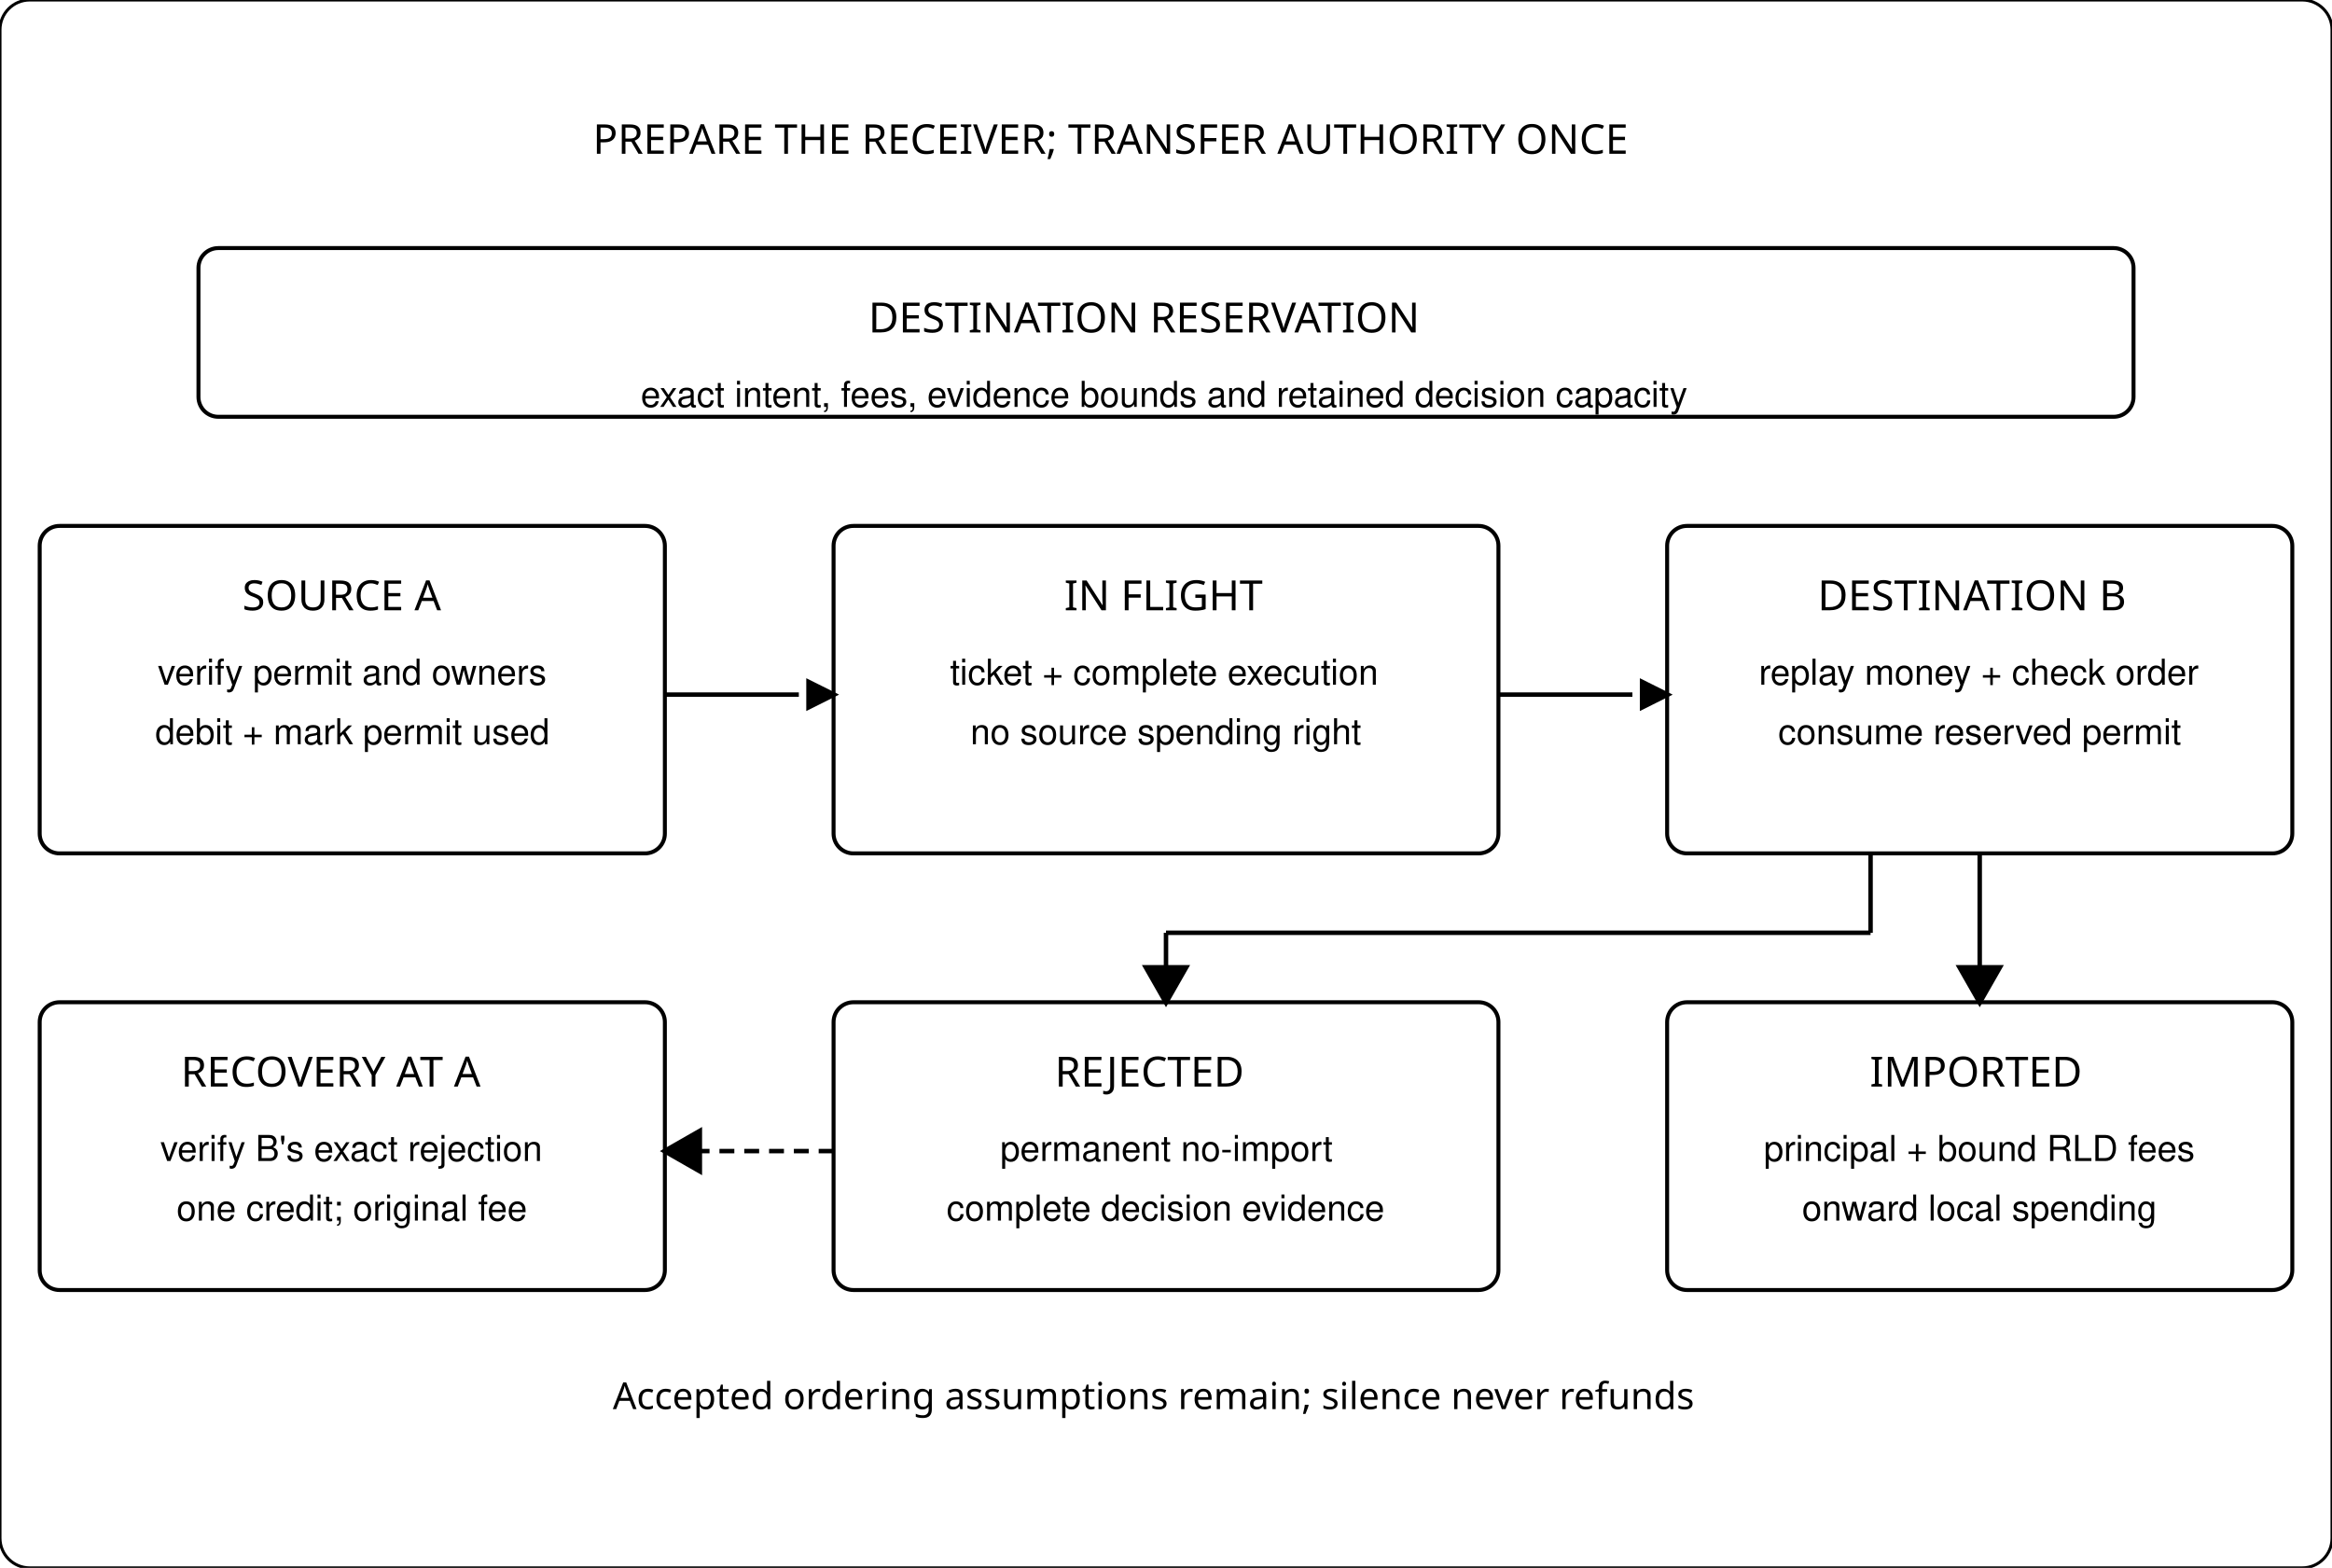
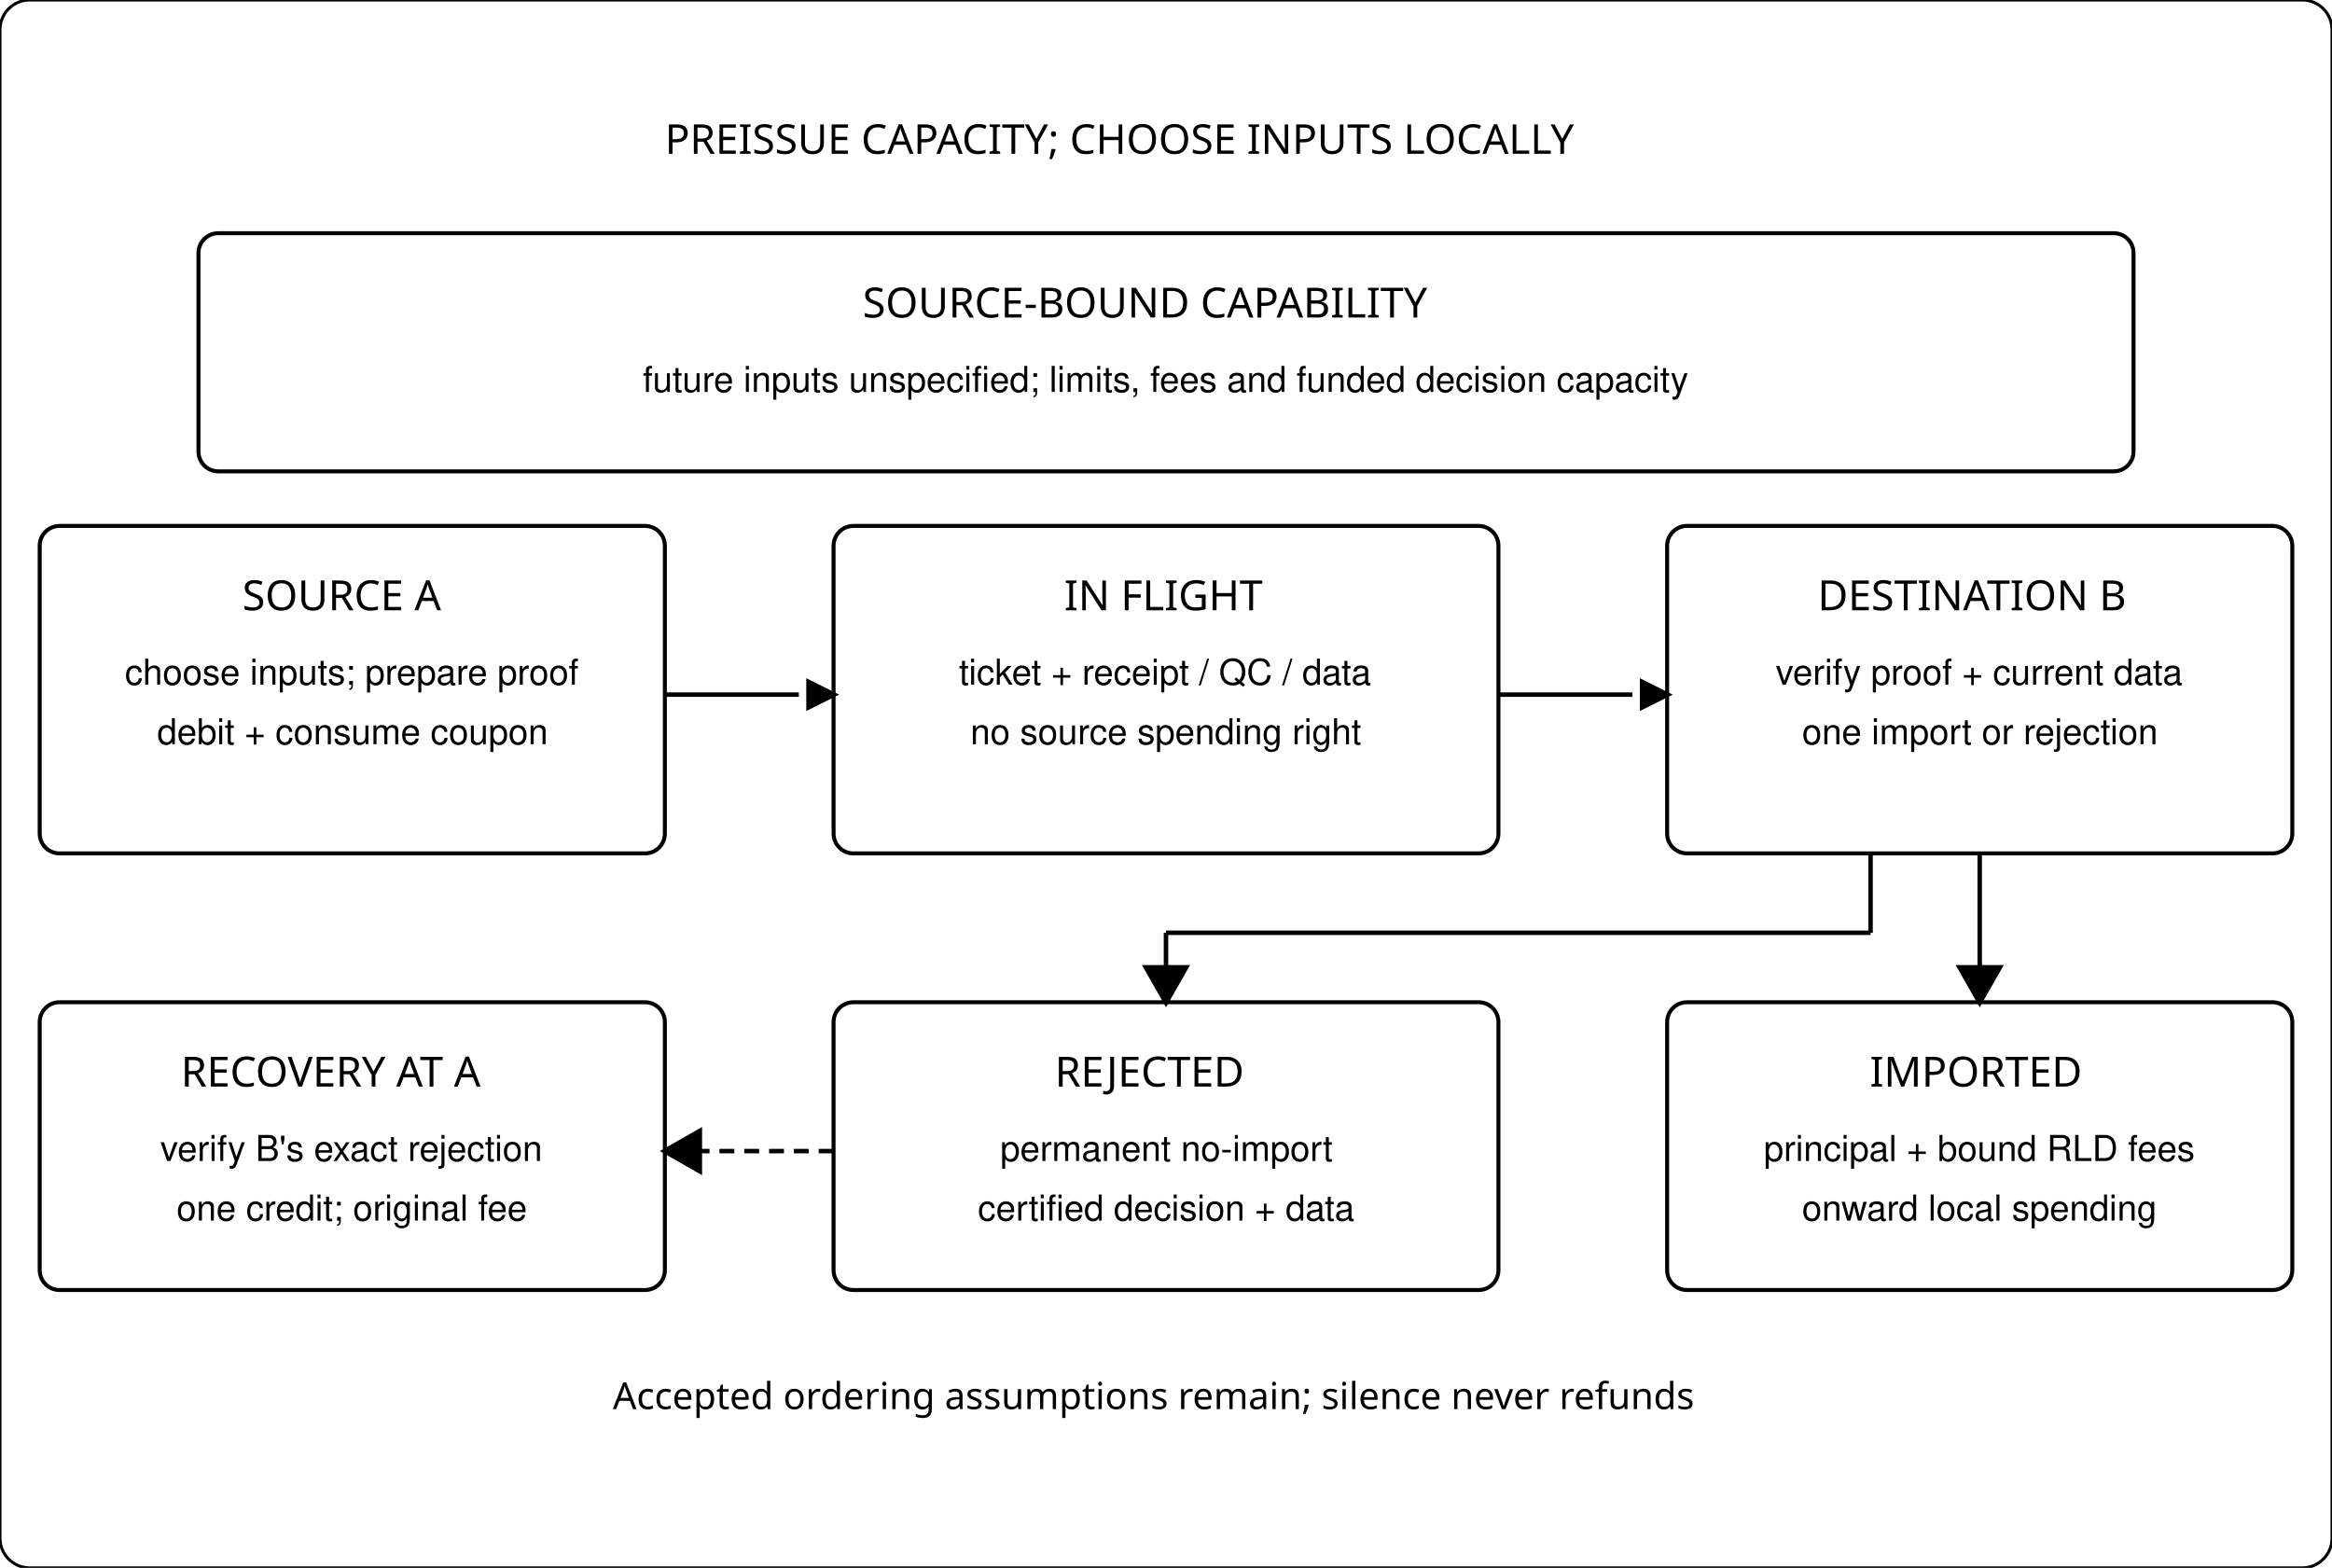
<svg xmlns="http://www.w3.org/2000/svg" width="470" height="316" preserveAspectRatio="xMinYMin meet" viewBox="0 0 470 316" version="1.0" fill-rule="evenodd">
  <clipPath id="clip">
    <rect x="0" y="0" width="470" height="316" />
  </clipPath>
  <g id="group" transform="scale(1,-1) translate(0,-316)" style="clip-path: url(#clip)">
    <g transform="">
      <rect x="0" y="0" width="470" height="316" rx="6" ry="6" style="stroke: rgb(0%,0%,0%); stroke-linecap: butt; stroke-width: 0.6; fill: rgb(100%,100%,100%); fill-rule: evenodd;" />
      <g transform=" matrix(1,0,0,1,0,14)">
-         <text x="119.485" y="271" style="font-family: Helvetica-Bold; font-size: 8.3px;fill: rgb(0%,0%,0%); stroke:none;" transform="translate(0,542) scale(1,-1)">PREPARE THE RECEIVER; TRANSFER AUTHORITY ONCE</text>
-         <rect x="40" y="218" width="390" height="34" rx="4" ry="4" style="stroke: rgb(0%,0%,0%); stroke-linecap: butt; stroke-width: 0.8; fill: rgb(100%,100%,100%); fill-rule: evenodd;" />
-         <text x="175.028" y="235" style="font-family: Helvetica-Bold; font-size: 8.4px;fill: rgb(0%,0%,0%); stroke:none;" transform="translate(0,470) scale(1,-1)">DESTINATION RESERVATION</text>
-         <text x="129.142" y="220" style="font-family: Helvetica; font-size: 7.2px;fill: rgb(0%,0%,0%); stroke:none;" transform="translate(0,440) scale(1,-1)">exact intent, fees, evidence bounds and retained decision capacity</text>
+         <text x="134.006" y="271" style="font-family: Helvetica-Bold; font-size: 8.3px;fill: rgb(0%,0%,0%); stroke:none;" transform="translate(0,542) scale(1,-1)">PREISSUE CAPACITY; CHOOSE INPUTS LOCALLY</text>
+         <rect x="40" y="207" width="390" height="48" rx="4" ry="4" style="stroke: rgb(0%,0%,0%); stroke-linecap: butt; stroke-width: 0.8; fill: rgb(100%,100%,100%); fill-rule: evenodd;" />
+         <text x="173.869" y="238" style="font-family: Helvetica-Bold; font-size: 8.4px;fill: rgb(0%,0%,0%); stroke:none;" transform="translate(0,476) scale(1,-1)">SOURCE-BOUND CAPABILITY</text>
+         <text x="129.549" y="223" style="font-family: Helvetica; font-size: 7.2px;fill: rgb(0%,0%,0%); stroke:none;" transform="translate(0,446) scale(1,-1)">future inputs unspecified; limits, fees and funded decision capacity</text>
        <rect x="8" y="130" width="126" height="66" rx="4" ry="4" style="stroke: rgb(0%,0%,0%); stroke-linecap: butt; stroke-width: 0.8; fill: rgb(100%,100%,100%); fill-rule: evenodd;" />
        <text x="48.832" y="179" style="font-family: Helvetica-Bold; font-size: 8.4px;fill: rgb(0%,0%,0%); stroke:none;" transform="translate(0,358) scale(1,-1)">SOURCE A</text>
-         <text x="31.789" y="164" style="font-family: Helvetica; font-size: 7.2px;fill: rgb(0%,0%,0%); stroke:none;" transform="translate(0,328) scale(1,-1)">verify permit and owners</text>
-         <text x="31.285" y="152" style="font-family: Helvetica; font-size: 7.2px;fill: rgb(0%,0%,0%); stroke:none;" transform="translate(0,304) scale(1,-1)">debit + mark permit used</text>
+         <text x="25.176" y="164" style="font-family: Helvetica; font-size: 7.2px;fill: rgb(0%,0%,0%); stroke:none;" transform="translate(0,328) scale(1,-1)">choose inputs; prepare proof</text>
+         <text x="31.677" y="152" style="font-family: Helvetica; font-size: 7.2px;fill: rgb(0%,0%,0%); stroke:none;" transform="translate(0,304) scale(1,-1)">debit + consume coupon</text>
        <rect x="168" y="130" width="134" height="66" rx="4" ry="4" style="stroke: rgb(0%,0%,0%); stroke-linecap: butt; stroke-width: 0.8; fill: rgb(100%,100%,100%); fill-rule: evenodd;" />
        <text x="214.466" y="179" style="font-family: Helvetica-Bold; font-size: 8.4px;fill: rgb(0%,0%,0%); stroke:none;" transform="translate(0,358) scale(1,-1)">IN FLIGHT</text>
-         <text x="191.48" y="164" style="font-family: Helvetica; font-size: 7.2px;fill: rgb(0%,0%,0%); stroke:none;" transform="translate(0,328) scale(1,-1)">ticket + complete execution</text>
+         <text x="193.28" y="164" style="font-family: Helvetica; font-size: 7.2px;fill: rgb(0%,0%,0%); stroke:none;" transform="translate(0,328) scale(1,-1)">ticket + receipt / QC / data</text>
        <text x="195.58" y="152" style="font-family: Helvetica; font-size: 7.2px;fill: rgb(0%,0%,0%); stroke:none;" transform="translate(0,304) scale(1,-1)">no source spending right</text>
        <rect x="336" y="130" width="126" height="66" rx="4" ry="4" style="stroke: rgb(0%,0%,0%); stroke-linecap: butt; stroke-width: 0.8; fill: rgb(100%,100%,100%); fill-rule: evenodd;" />
        <text x="366.332" y="179" style="font-family: Helvetica-Bold; font-size: 8.4px;fill: rgb(0%,0%,0%); stroke:none;" transform="translate(0,358) scale(1,-1)">DESTINATION B</text>
-         <text x="354.482" y="164" style="font-family: Helvetica; font-size: 7.2px;fill: rgb(0%,0%,0%); stroke:none;" transform="translate(0,328) scale(1,-1)">replay money + check order</text>
-         <text x="358.388" y="152" style="font-family: Helvetica; font-size: 7.2px;fill: rgb(0%,0%,0%); stroke:none;" transform="translate(0,304) scale(1,-1)">consume reserved permit</text>
+         <text x="357.881" y="164" style="font-family: Helvetica; font-size: 7.2px;fill: rgb(0%,0%,0%); stroke:none;" transform="translate(0,328) scale(1,-1)">verify proof + current data</text>
+         <text x="363.187" y="152" style="font-family: Helvetica; font-size: 7.2px;fill: rgb(0%,0%,0%); stroke:none;" transform="translate(0,304) scale(1,-1)">one import or rejection</text>
        <path d="M 134,162 L 161,162 Z" style="stroke: rgb(0%,0%,0%); stroke-linecap: butt; stroke-width: 0.9;" />
        <polygon points="163 159.5, 168 162, 163 164.5" style="stroke: rgb(0%,0%,0%); stroke-linecap: butt; stroke-width: 1; fill: rgb(0%,0%,0%); fill-rule: evenodd;" />
        <path d="M 302,162 L 329,162 Z" style="stroke: rgb(0%,0%,0%); stroke-linecap: butt; stroke-width: 0.9;" />
        <polygon points="331 159.5, 336 162, 331 164.5" style="stroke: rgb(0%,0%,0%); stroke-linecap: butt; stroke-width: 1; fill: rgb(0%,0%,0%); fill-rule: evenodd;" />
        <rect x="336" y="42" width="126" height="58" rx="4" ry="4" style="stroke: rgb(0%,0%,0%); stroke-linecap: butt; stroke-width: 0.8; fill: rgb(100%,100%,100%); fill-rule: evenodd;" />
        <text x="376.832" y="83" style="font-family: Helvetica-Bold; font-size: 8.4px;fill: rgb(0%,0%,0%); stroke:none;" transform="translate(0,166) scale(1,-1)">IMPORTED</text>
        <text x="355.48" y="68" style="font-family: Helvetica; font-size: 7.2px;fill: rgb(0%,0%,0%); stroke:none;" transform="translate(0,136) scale(1,-1)">principal + bound RLD fees</text>
        <text x="363.184" y="56" style="font-family: Helvetica; font-size: 7.2px;fill: rgb(0%,0%,0%); stroke:none;" transform="translate(0,112) scale(1,-1)">onward local spending</text>
        <rect x="168" y="42" width="134" height="58" rx="4" ry="4" style="stroke: rgb(0%,0%,0%); stroke-linecap: butt; stroke-width: 0.8; fill: rgb(100%,100%,100%); fill-rule: evenodd;" />
        <text x="212.597" y="83" style="font-family: Helvetica-Bold; font-size: 8.4px;fill: rgb(0%,0%,0%); stroke:none;" transform="translate(0,166) scale(1,-1)">REJECTED</text>
        <text x="201.588" y="68" style="font-family: Helvetica; font-size: 7.2px;fill: rgb(0%,0%,0%); stroke:none;" transform="translate(0,136) scale(1,-1)">permanent no-import</text>
-         <text x="190.781" y="56" style="font-family: Helvetica; font-size: 7.2px;fill: rgb(0%,0%,0%); stroke:none;" transform="translate(0,112) scale(1,-1)">complete decision evidence</text>
+         <text x="197.081" y="56" style="font-family: Helvetica; font-size: 7.2px;fill: rgb(0%,0%,0%); stroke:none;" transform="translate(0,112) scale(1,-1)">certified decision + data</text>
        <rect x="8" y="42" width="126" height="58" rx="4" ry="4" style="stroke: rgb(0%,0%,0%); stroke-linecap: butt; stroke-width: 0.8; fill: rgb(100%,100%,100%); fill-rule: evenodd;" />
        <text x="36.463" y="83" style="font-family: Helvetica-Bold; font-size: 8.4px;fill: rgb(0%,0%,0%); stroke:none;" transform="translate(0,166) scale(1,-1)">RECOVERY AT A</text>
        <text x="32.3" y="68" style="font-family: Helvetica; font-size: 7.2px;fill: rgb(0%,0%,0%); stroke:none;" transform="translate(0,136) scale(1,-1)">verify B's exact rejection</text>
        <text x="35.583" y="56" style="font-family: Helvetica; font-size: 7.2px;fill: rgb(0%,0%,0%); stroke:none;" transform="translate(0,112) scale(1,-1)">one credit; original fee</text>
        <path d="M 399,130 L 399,100 Z" style="stroke: rgb(0%,0%,0%); stroke-linecap: butt; stroke-width: 0.9;" />
        <polygon points="395 107, 399 100, 403 107" style="stroke: rgb(0%,0%,0%); stroke-linecap: butt; stroke-width: 1; fill: rgb(0%,0%,0%); fill-rule: evenodd;" />
        <path d="M 377,130 L 377,114 Z" style="stroke: rgb(0%,0%,0%); stroke-linecap: butt; stroke-width: 0.9;" />
        <path d="M 377,114 L 235,114 Z" style="stroke: rgb(0%,0%,0%); stroke-linecap: butt; stroke-width: 0.9;" />
        <path d="M 235,114 L 235,100 Z" style="stroke: rgb(0%,0%,0%); stroke-linecap: butt; stroke-width: 0.9;" />
        <polygon points="231 107, 235 100, 239 107" style="stroke: rgb(0%,0%,0%); stroke-linecap: butt; stroke-width: 1; fill: rgb(0%,0%,0%); fill-rule: evenodd;" />
        <path d="M 168,70 L 134,70 Z" style="stroke: rgb(0%,0%,0%); stroke-linecap: butt; stroke-width: 0.9; stroke-dasharray: 3, 2;" />
        <polygon points="141 66, 134 70, 141 74" style="stroke: rgb(0%,0%,0%); stroke-linecap: butt; stroke-width: 1; fill: rgb(0%,0%,0%); fill-rule: evenodd;" />
        <text x="123.509" y="18" style="font-family: Helvetica-Bold; font-size: 7.5px;fill: rgb(0%,0%,0%); stroke:none;" transform="translate(0,36) scale(1,-1)">Accepted ordering assumptions remain; silence never refunds</text>
      </g>
    </g>
  </g>
</svg>
